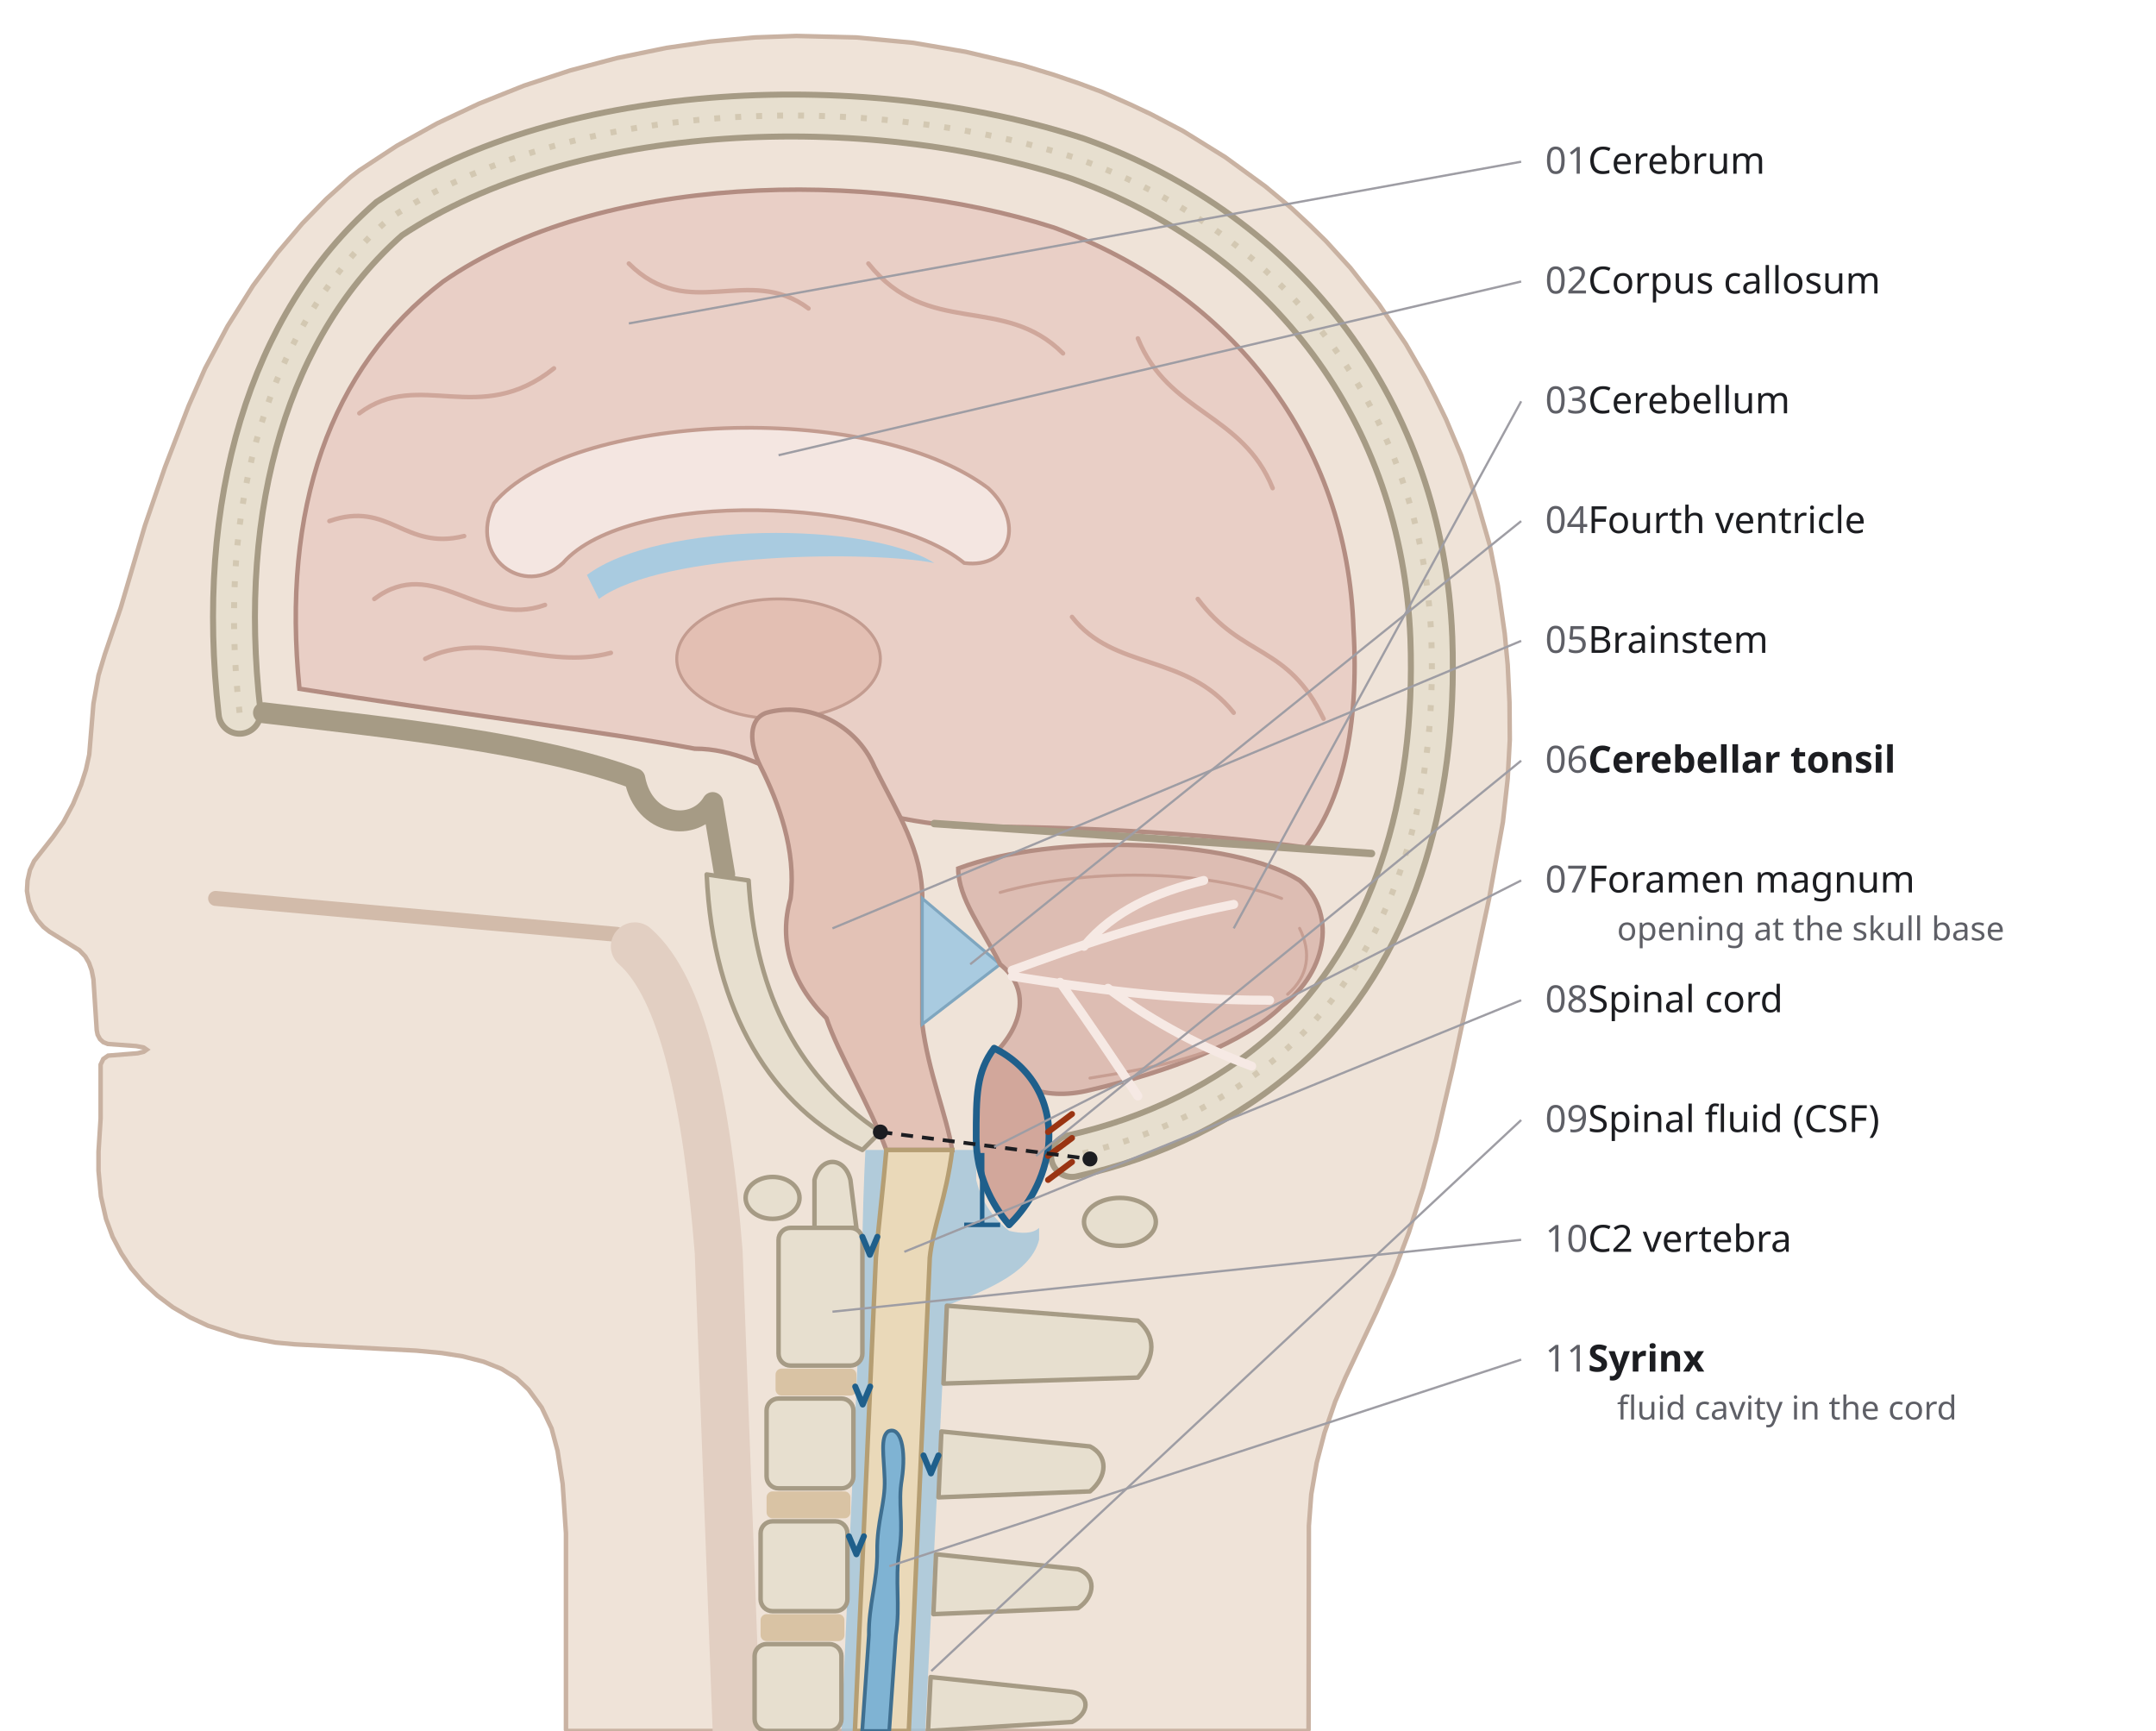
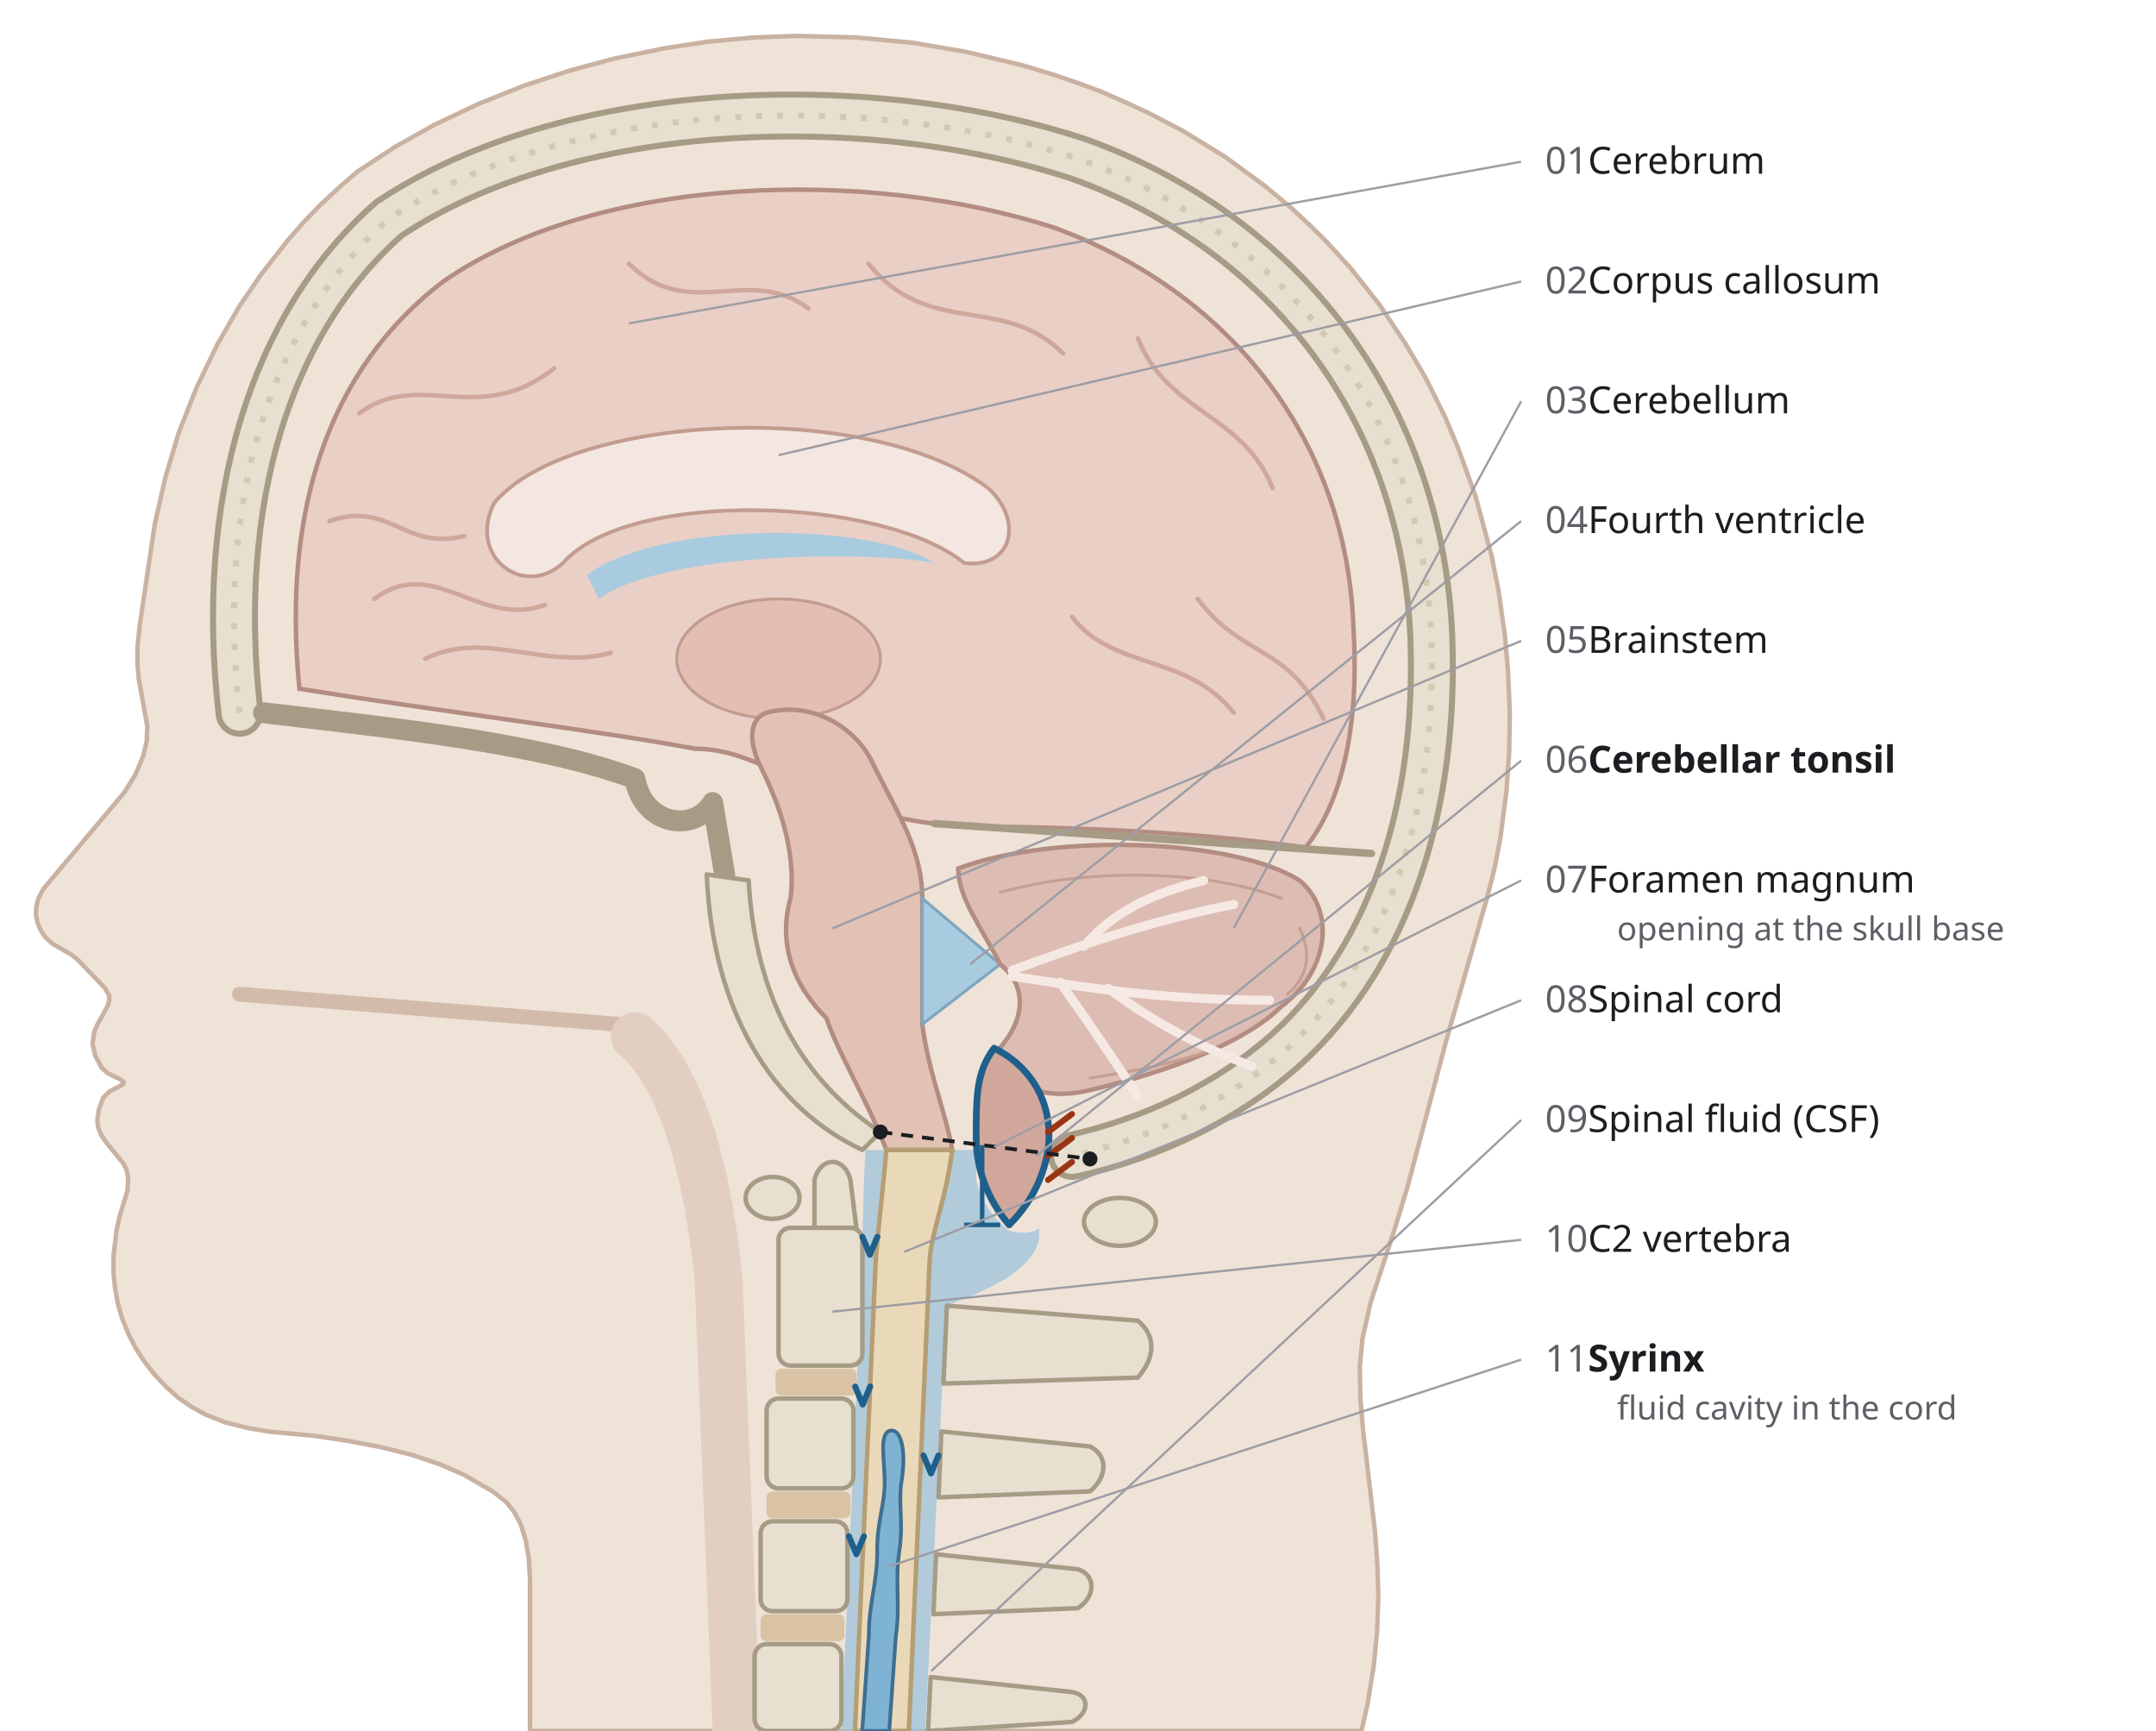
<svg xmlns="http://www.w3.org/2000/svg" width="1440" height="1156" font-family="IBM Plex Sans, system-ui, sans-serif" viewBox="40 62 720 578" role="img" aria-label="Midline section of the head and neck, Chiari I with a syrinx, a fluid-filled cavity inside the spinal cord">
-   <path class="fig-skin" d="M306 74 L292 74.5 L277 75.9 L262.5 78 L246 81.4 L230.5 85.5 L215 90.6 L200 96.6 L186 103.2 L172.5 110.7 L160 118.9 L157 121.2 L148.9 128.5 L141 136.6 L132.6 146.5 L124.5 157.4 L116 170.9 L108.5 185 L103 197.5 L95.1 218 L88.4 237.5 L80.3 265 L75 280.5 L72.9 287.5 L71.2 297 L69.8 314 L68.7 319 L67.1 324 L64.4 330.5 L61.2 336.5 L57.7 341.5 L51.4 349.5 L50 352.5 L49.2 356 L49 359.5 L49.6 363 L50.6 366 L52.5 369.2 L54.5 371.5 L56.5 373.1 L66.5 379.3 L68.5 381.4 L69.7 383.5 L70.6 386 L71.2 389 L72.3 406 L72.6 407.5 L73.4 409 L74.5 410 L76 410.6 L85.5 411.3 L88 411.8 L89 412.5 L88 413.2 L86 413.7 L76.1 414.5 L74.5 415.6 L73.6 417.5 L73.6 435.5 L72.9 446.5 L72.9 453 L73.7 461.5 L75.4 469 L77.6 475 L80.5 480.5 L83.8 485.5 L88 490.4 L92.5 494.6 L97.7 498.5 L103.5 501.9 L109.5 504.7 L120 508.1 L132 510.3 L138.5 510.9 L179 513 L187.5 513.8 L194.5 514.9 L201.5 516.7 L207.5 519.1 L212.5 522.2 L216.5 526 L220.9 532 L224.2 539 L226.2 546.5 L227.9 557.5 L229 574 L229 639.5 L229.5 640 L476.5 640 L477 639.5 L477.1 571.5 L477.9 561 L479.7 550.5 L482.3 540.5 L485.9 530 L489.3 522 L499.7 500 L505.2 487.5 L510.5 473.5 L515.3 458.5 L519.6 442.5 L525.2 418.5 L537.3 362 L541.9 336.5 L543.5 322 L544.2 309 L544.1 296.5 L543.5 284 L542.5 273.5 L540.2 257.5 L537.5 244 L533.3 229.5 L528 214.1 L522.9 202 L519.5 195 L515.9 188 L509.5 176.9 L500.5 163.6 L491 151.5 L482.8 142.5 L477.5 137.3 L471.3 131.5 L462.5 124.2 L449.2 114.5 L435 105.7 L424.5 100.2 L417.5 96.9 L408 92.7 L400.5 89.9 L392 87 L381.5 83.8 L362.5 79.3 L345 76.3 L326 74.5 L306 74 Z" fill="#EFE3D8" stroke="#C9B2A2" stroke-width="1.5" />
-   <path d="M112 362 L246 374" fill="none" stroke="#D2BBAA" stroke-width="5" stroke-linecap="round" />
-   <path d="M252 378 C268 392 276 430 280 480 L286 640" fill="none" stroke="#E2CFC2" stroke-width="16" stroke-linecap="round" />
+   <path class="fig-skin" d="M306 74 L292 74.5 L276.5 75.9 L262 78.1 L245 81.6 L230.5 85.5 L215 90.6 L200 96.6 L185 103.7 L172 111 L159.5 119.2 L153.9 124 L147 130.4 L141.1 136.5 L136 142.4 L127 153.9 L119.8 164.5 L112.6 177 L105.6 191.5 L99.7 206.5 L95.2 221.5 L91.7 237 L86.7 270.5 L85.9 278 L85.9 283.5 L86.3 288.5 L89.2 304.5 L89 309.5 L87.8 314.5 L85.3 320.5 L81.6 326.5 L54.5 358.8 L52.8 362 L52.1 365 L52 367.5 L52.5 370 L53.5 372.5 L55 374.8 L57.5 377.1 L64 380.9 L66 382.5 L75.1 392 L76.5 394.5 L76.5 396 L75.9 398 L72.6 404 L71.5 406.5 L70.9 410.5 L71.8 414.5 L74 418.6 L76 420.4 L80.5 422.6 L81.3 423.5 L81.1 424 L80.5 424.4 L76.5 426.5 L74.5 428.5 L73 432.5 L72.5 436 L72.8 438.5 L73.8 441 L75.5 443.5 L81.2 450.5 L82.2 452.5 L82.8 455 L82.6 459.5 L80 468 L78.9 473 L77.9 481.5 L77.9 487 L78.4 492 L79.3 497 L80.7 502 L82.7 507 L85.2 512 L88.1 516.5 L91.6 521 L95.4 525 L99.5 528.7 L104 531.8 L108.5 534.3 L115 536.9 L123 538.9 L129.5 540 L144.5 541.4 L156 543.1 L167.5 545.3 L177.5 547.8 L187 551 L195 554.5 L204.5 560 L209 563.5 L211.8 567 L213.9 571 L215.6 576.5 L216.6 582.5 L217 589.5 L217 639.5 L217.5 640 L494.5 640 L494.8 639.5 L496.7 631 L498.8 618 L499.9 606.5 L500.3 595 L500 585 L499.2 573.5 L495.2 539.5 L494.3 529 L494.1 518.5 L495 509 L497.7 497 L505.4 473.5 L510 458.5 L523.1 409 L536.7 361.5 L539.2 351.5 L541.1 341.5 L543.1 326 L544 313 L544.2 300 L543.6 286 L542.6 274.5 L540.4 259 L538.1 247.5 L532.7 227.5 L526.9 211.5 L522.7 201.5 L518.5 193 L515.7 187.5 L509.2 176.5 L500.5 163.5 L491 151.5 L482.8 142.5 L477.2 137 L471.3 131.5 L462.3 124 L449 114.3 L435 105.7 L424.5 100.2 L417.5 96.9 L408 92.7 L400.5 89.9 L392 87 L381.5 83.8 L362.5 79.3 L345 76.3 L326 74.5 L306 74 Z" fill="#EFE3D8" stroke="#C9B2A2" stroke-width="1.5" />
+   <path d="M120 394 L246 404" fill="none" stroke="#D2BBAA" stroke-width="5" stroke-linecap="round" />
+   <path d="M252 408 C266 420 276 448 280 490 L286 640" fill="none" stroke="#E2CFC2" stroke-width="16" stroke-linecap="round" />
  <path d="M329 446 L347 446 L341.5 482 L334.5 640 L321 640 L328 480 C328 470 328.5 456 329 446 Z" fill="#9CC3DA" fill-opacity="0.75" />
  <path d="M347 446 L366 446 L366 456 C368 464 372 469 377 473 C381 474 385 474 387 472 L387 476 C384 488 366 494 356 498 L349 640 L334.5 640 L341.5 482 Z" fill="#9CC3DA" fill-opacity="0.75" />
  <path d="M120 300 C112 230 130 170 170 135 C230 95 330 92 400 115 C470 140 515 200 518 275 C520 330 505 380 470 412 C450 430 425 442 398 448" fill="none" stroke="#A69B85" stroke-width="16" stroke-linecap="round" />
  <path d="M120 300 C112 230 130 170 170 135 C230 95 330 92 400 115 C470 140 515 200 518 275 C520 330 505 380 470 412 C450 430 425 442 398 448" fill="none" stroke="#E7DFCF" stroke-width="12" stroke-linecap="round" />
  <path d="M120 300 C112 230 130 170 170 135 C230 95 330 92 400 115 C470 140 515 200 518 275 C520 330 505 380 470 412 C450 430 425 442 398 448" fill="none" stroke="#D3C8B2" stroke-width="2" stroke-dasharray="2 5" />
  <path d="M128 300 C170 305 220 310 252 322 C255 338 272 340 278 330 L282 354" fill="none" stroke="#A69B85" stroke-width="7" stroke-linecap="round" stroke-linejoin="round" />
  <path d="M276 354 L290 356 C292 390 304 420 334 440 L328 446 C298 432 278 400 276 354 Z" fill="#E7DFCF" stroke="#A69B85" stroke-width="1.5" stroke-linejoin="round" />
  <path d="M140 292 C134 232 150 185 188 156 C240 120 330 118 392 138 C452 160 490 210 492 272 C494 305 488 330 476 345 C440 340 400 338 360 338 C340 336 322 332 305 322 C295 318 285 312 272 312 C240 306 190 300 140 292 Z" fill="#E9CFC6" stroke="#B38D82" stroke-width="1.5" />
  <path d="M160 200 C180 185 200 205 225 185 M250 150 C270 170 290 150 310 165 M330 150 C350 175 375 160 395 180 M420 175 C430 200 455 200 465 225 M165 262 C185 247 200 272 222 264 M440 262 C455 282 470 277 482 302 M150 236 C170 229 175 246 195 241 M398 268 C412 286 436 280 452 300 M182 282 C202 272 222 286 244 280" fill="none" stroke="#CFA79B" stroke-width="1.5" stroke-linecap="round" />
  <path d="M236 254 C260 236 330 236 352 250 C332 246 262 246 240 262 Z" fill="#A9CBE0" />
  <path d="M205 230 C230 200 330 195 370 225 C382 236 378 252 362 250 C335 228 250 225 228 250 C215 262 196 248 205 230 Z" fill="#F4E6E1" stroke="#C39C90" stroke-width="1.25" />
  <ellipse cx="300" cy="282" rx="34" ry="20" fill="#E3BFB3" stroke="#C39C90" stroke-width="1" />
  <path d="M352 337 L498 347" fill="none" stroke="#A69B85" stroke-width="2.5" stroke-linecap="round" />
  <path d="M296 300 C310 296 326 304 332 318 C340 334 348 346 348 362 L348 404 C350 420 356 434 358 446 L336 446 C330 430 320 414 316 402 C304 390 300 376 304 362 C306 346 300 330 294 318 C290 310 290 302 296 300 Z" fill="#E3C2B6" stroke="#B38D82" stroke-width="1.5" />
  <path d="M348 362 L374 384 L348 404 Z" fill="#A9CBE0" stroke="#7FA6BF" stroke-width="1" />
  <path d="M360 352 C392 340 452 342 474 356 C486 366 484 386 468 398 C456 410 430 420 404 426 C388 430 376 424 372 414 C382 404 384 392 374 384 C368 372 360 362 360 352 Z" fill="#DDBDB3" stroke="#B38D82" stroke-width="1.5" />
  <path d="M374 360 C402 352 442 352 468 362 M474 372 C478 380 477 388 470 394 M446 412 C430 418 416 420 404 422" fill="none" stroke="#C79E92" stroke-width="1" stroke-linecap="round" />
  <path d="M378 386 C400 378 422 370 452 364 M402 378 C412 366 426 360 442 356 M378 388 C404 392 430 396 464 396 M410 392 C426 404 442 412 458 418 M394 390 C404 404 412 416 420 428" fill="none" stroke="#F6E9E4" stroke-width="3" stroke-linecap="round" />
  <path d="M372 412 C384 418 392 430 390 446 C388 458 382 466 377 471 C371 464 366 454 366 442 C366 428 366 420 372 412 Z" fill="#D2A79B" stroke="#1F5F8B" stroke-width="2.25" stroke-linejoin="round" />
  <path d="M336 446 L358 446 C356 462 351.5 472 350.5 482 L343.5 640 L325.5 640 L332.5 482 C333.5 470 335 458 336 446 Z" fill="#EAD9B9" stroke="#B59E73" stroke-width="1.5" />
  <path d="M336.55 540 C340.79 538 342.69 546 341.17 556 C339.79 564 341.84 570 340.32 580 C338.8 590 340.71 598 339.19 608 L336.96 640 L327.94 640 L330.17 608 C330.05 598 333.06 590 332.94 580 C332.82 570 335.69 564 335.43 556 C335.17 548 333.95 542 336.55 540 Z" fill="#7FB3D3" stroke="#3F6F90" stroke-width="1.25" />
  <ellipse cx="298" cy="462" rx="9" ry="7" fill="#E7DFCF" stroke="#A69B85" stroke-width="1.5" />
  <path d="M312 456 C314 448 322 448 324 456 L326 472 L312 472 Z" fill="#E7DFCF" stroke="#A69B85" stroke-width="1.5" stroke-linejoin="round" />
  <rect x="300" y="472" width="28" height="46" rx="4" fill="#E7DFCF" stroke="#A69B85" stroke-width="1.5" />
  <rect x="299" y="519" width="27" height="9" rx="2" fill="#D9C3A4" />
  <rect x="296" y="529" width="29" height="30" rx="4" fill="#E7DFCF" stroke="#A69B85" stroke-width="1.5" />
  <rect x="296" y="560" width="28" height="9" rx="2" fill="#D9C3A4" />
  <rect x="294" y="570" width="29" height="30" rx="4" fill="#E7DFCF" stroke="#A69B85" stroke-width="1.5" />
  <rect x="294" y="601" width="28" height="9" rx="2" fill="#D9C3A4" />
  <rect x="292" y="611" width="29" height="29" rx="4" fill="#E7DFCF" stroke="#A69B85" stroke-width="1.5" />
  <ellipse cx="414" cy="470" rx="12" ry="8" fill="#E7DFCF" stroke="#A69B85" stroke-width="1.5" />
  <path d="M356.21 498 L420 503 C426 508 426 515 420 522 L355.07 524 Z" fill="#E7DFCF" stroke="#A69B85" stroke-width="1.5" stroke-linejoin="round" />
  <path d="M354.38 540 L404 545 C410 548 410 555 404 560 L353.41 562 Z" fill="#E7DFCF" stroke="#A69B85" stroke-width="1.5" stroke-linejoin="round" />
  <path d="M352.58 581 L400 586 C406 588 406 595 400 599 L351.71 601 Z" fill="#E7DFCF" stroke="#A69B85" stroke-width="1.5" stroke-linejoin="round" />
  <path d="M350.79 622 L398 627 C404 628 404 634 398 637 L349.91 640 Z" fill="#E7DFCF" stroke="#A69B85" stroke-width="1.5" stroke-linejoin="round" />
  <path d="M328 475 L330.5 481 L333 475 M325.6 525 L328.1 531 L330.6 525 M323.5 575 L326 581 L328.5 575 M348.4 548 L350.9 554 L353.4 548" fill="none" stroke="#1F5F8B" stroke-width="2" stroke-linecap="round" stroke-linejoin="round" />
  <path d="M390 440 L398 434 M390 448 L398 442 M390 456 L398 450" fill="none" stroke="#9A3412" stroke-width="2" stroke-linecap="round" />
  <line x1="334" y1="440" x2="404" y2="449" stroke="#1C1D21" stroke-width="1.25" stroke-dasharray="4 3" />
  <circle cx="334" cy="440" r="2.5" fill="#1C1D21" />
  <circle cx="404" cy="449" r="2.5" fill="#1C1D21" />
-   <line x1="368" y1="447" x2="368" y2="471" stroke="#1F5F8B" stroke-width="1.5" />
+   <line x1="368" y1="444.4" x2="368" y2="471" stroke="#1F5F8B" stroke-width="1.5" />
  <line x1="362" y1="471" x2="374" y2="471" stroke="#1F5F8B" stroke-width="1.5" />
  <g font-size="12.5" fill="#1C1D21" aria-hidden="true">
    <g stroke="#9E9DA4" stroke-width="0.75" fill="none">
      <path d="M250 170 L548 116" />
      <path d="M300 214 L548 156" />
      <path d="M452 372 L548 196" />
      <path d="M364 384 L548 236" />
      <path d="M318 372 L548 276" />
      <path d="M386 448 L548 316" />
      <path d="M372 445 L548 356" />
      <path d="M342 480 L548 396" />
      <path d="M351 620 L548 436" />
      <path d="M318 500 L548 476" />
    </g>
    <text x="556" y="120">
      <tspan class="fig-mono" fill="#5E5F66">01  </tspan>Cerebrum</text>
    <text x="556" y="160">
      <tspan class="fig-mono" fill="#5E5F66">02  </tspan>Corpus callosum</text>
    <text x="556" y="200">
      <tspan class="fig-mono" fill="#5E5F66">03  </tspan>Cerebellum</text>
    <text x="556" y="240">
      <tspan class="fig-mono" fill="#5E5F66">04  </tspan>Fourth ventricle</text>
    <text x="556" y="280">
      <tspan class="fig-mono" fill="#5E5F66">05  </tspan>Brainstem</text>
    <text x="556" y="320" font-weight="600">
      <tspan class="fig-mono" fill="#5E5F66" font-weight="400">06  </tspan>Cerebellar tonsil</text>
    <text x="556" y="360">
      <tspan class="fig-mono" fill="#5E5F66">07  </tspan>Foramen magnum</text>
    <text x="580" y="376" font-size="11" fill="#5E5F66">opening at the skull base</text>
    <text x="556" y="400">
      <tspan class="fig-mono" fill="#5E5F66">08  </tspan>Spinal cord</text>
    <text x="556" y="440">
      <tspan class="fig-mono" fill="#5E5F66">09  </tspan>Spinal fluid (CSF)</text>
    <text x="556" y="480">
      <tspan class="fig-mono" fill="#5E5F66">10  </tspan>C2 vertebra</text>
    <path d="M337 585 L548 516" stroke="#9E9DA4" stroke-width="0.75" fill="none" />
    <text x="556" y="520" font-weight="600">
      <tspan class="fig-mono" fill="#5E5F66" font-weight="400">11  </tspan>Syrinx</text>
    <text x="580" y="536" font-size="11" fill="#5E5F66">fluid cavity in the cord</text>
  </g>
</svg>
